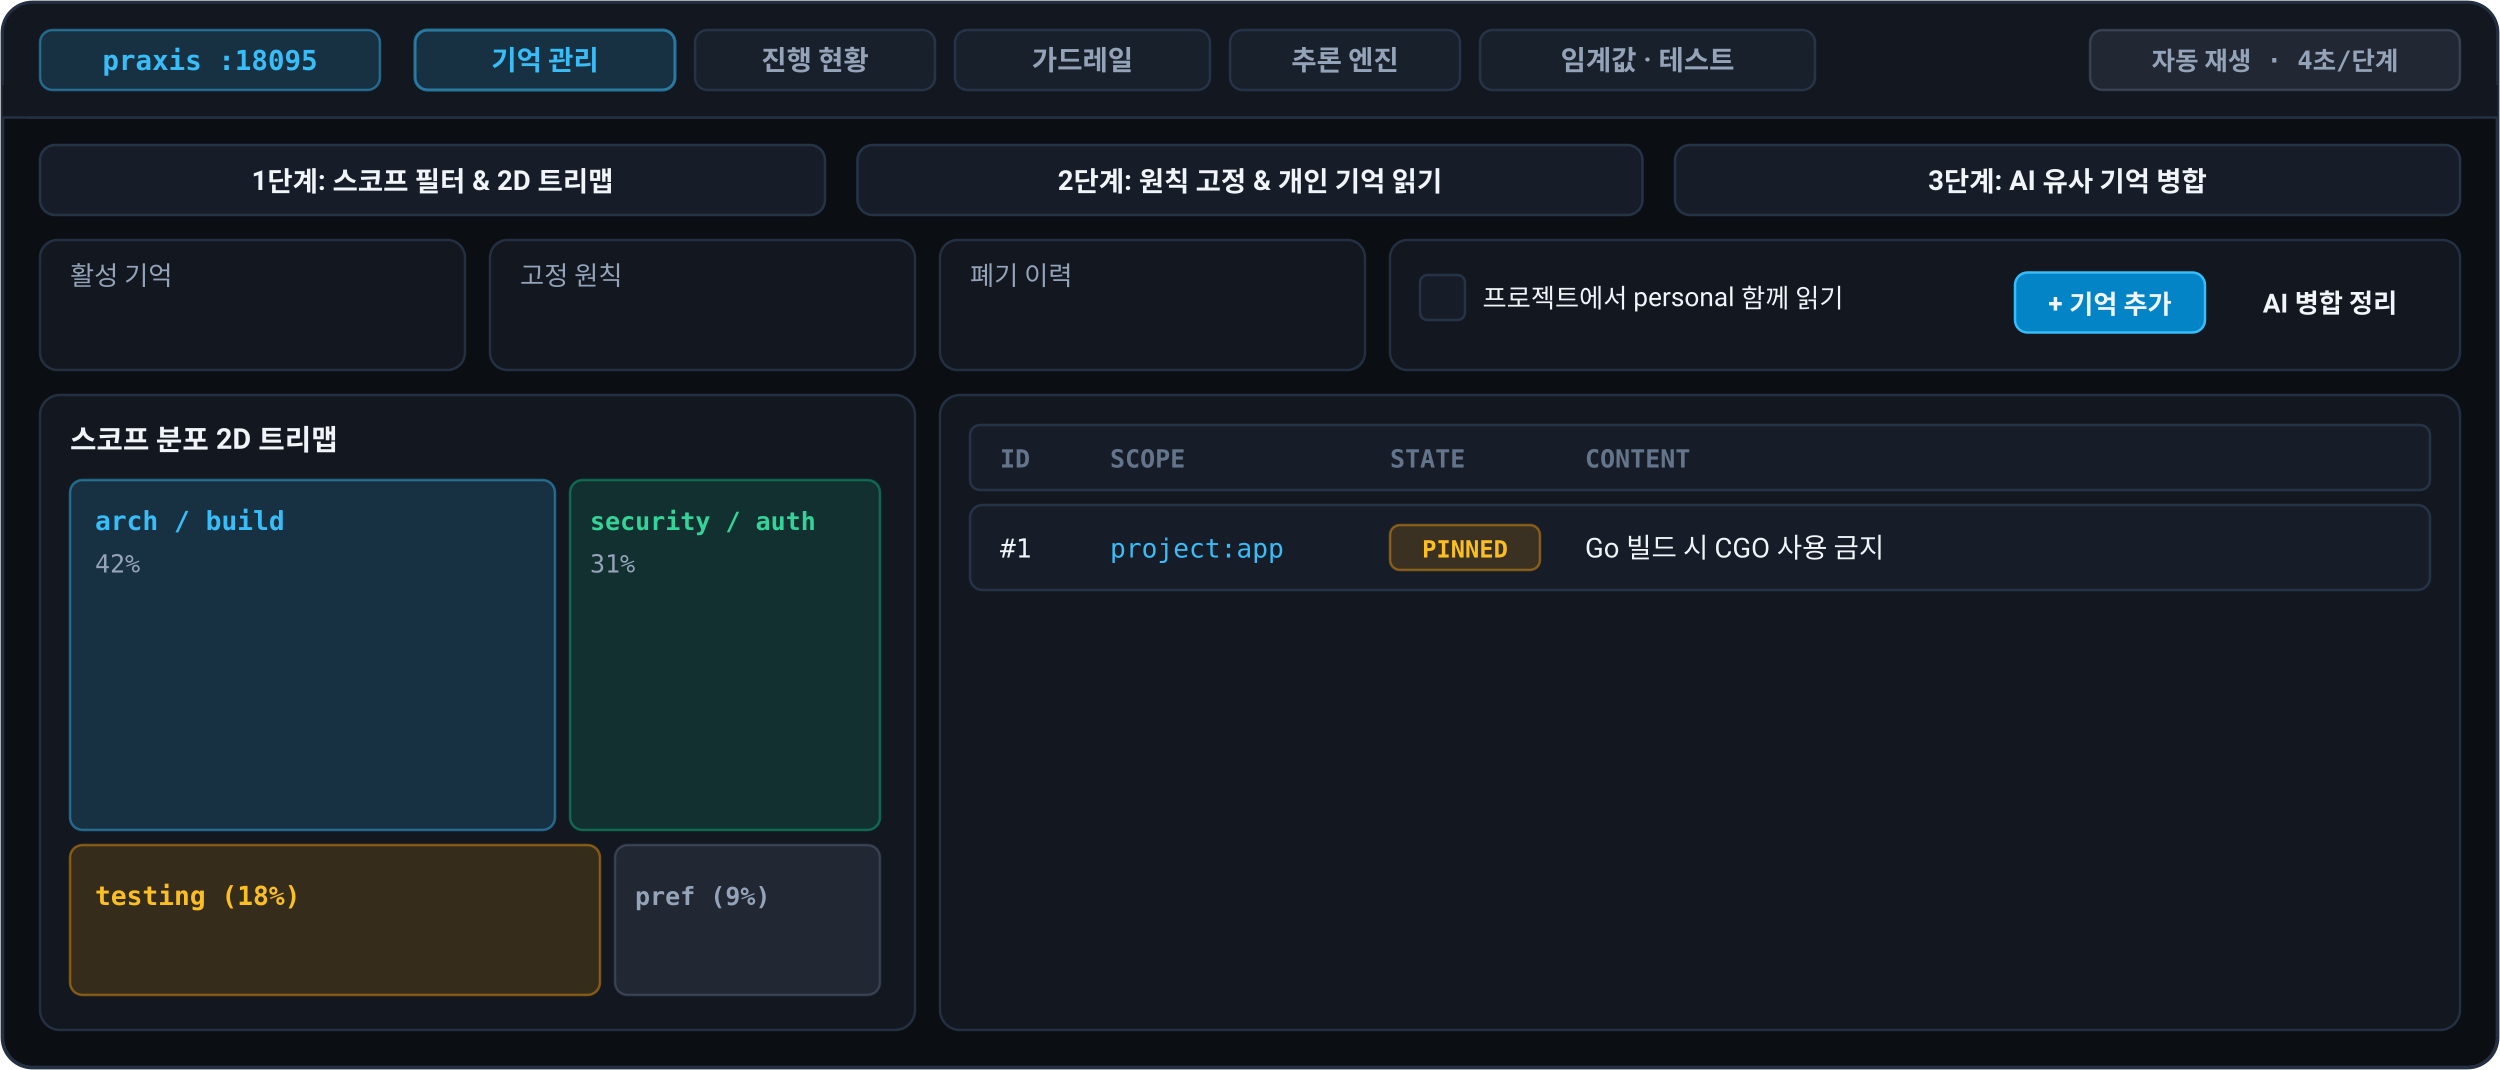
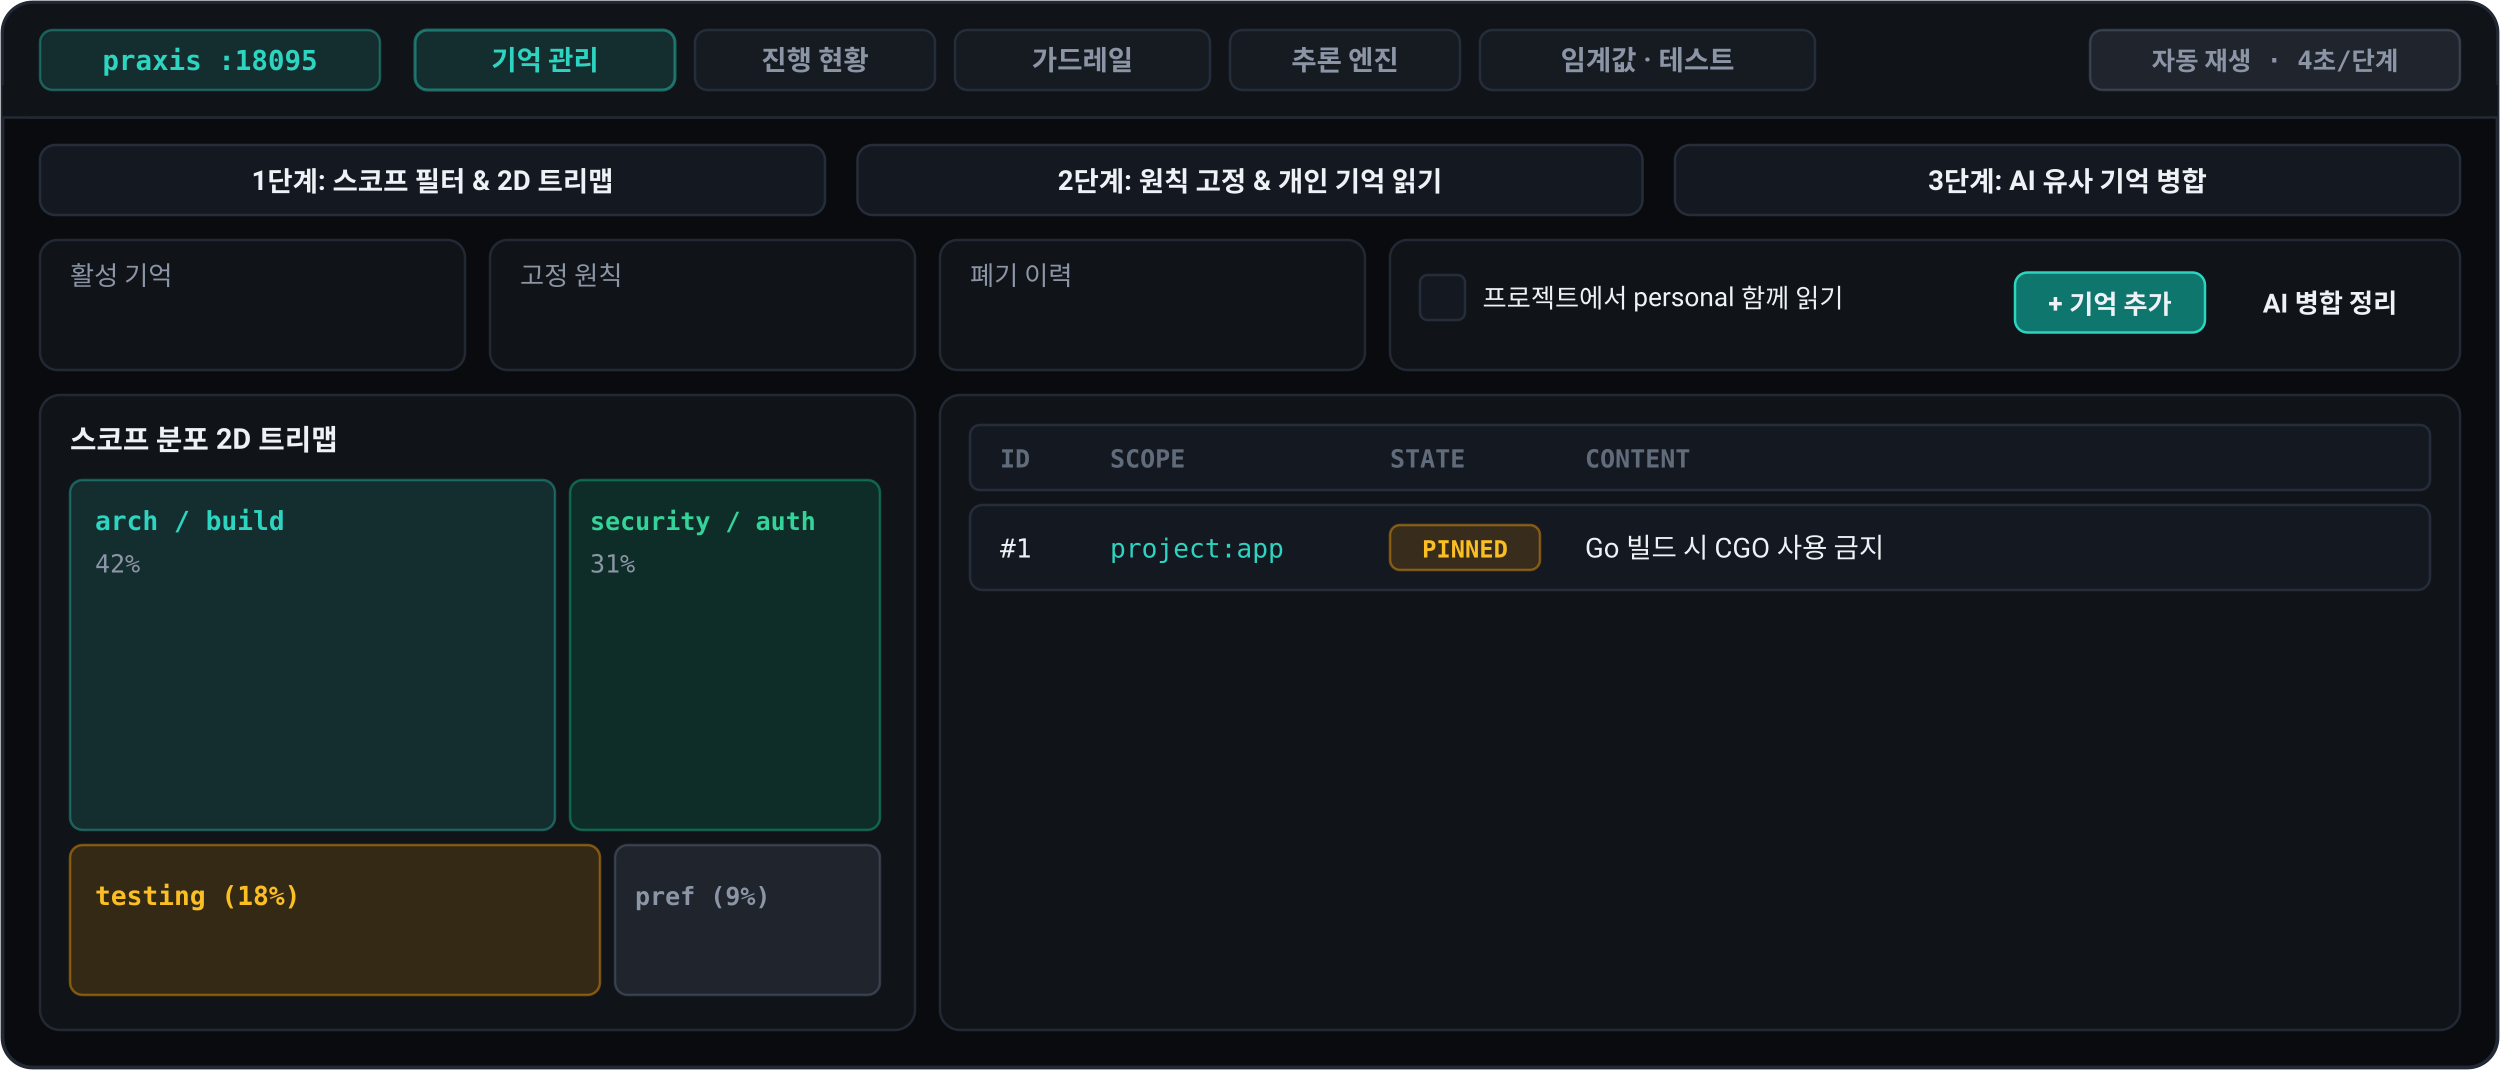
<svg xmlns="http://www.w3.org/2000/svg" viewBox="0 0 1000 428" width="100%" height="100%" role="img" aria-label="웹 콘솔 기억 관리 탭 동작 시뮬레이션">
  <style>
-     .outer { fill: #0b0e13; stroke: #243041; stroke-width: 1.5; }
-     .topbar { fill: #121720; stroke: #243041; stroke-width: 1; }
-     .card { fill: #121720; stroke: #243041; stroke-width: 1; }
-     .sub { fill: #161d28; stroke: #263346; stroke-width: 1; }
-     .sub-hi { fill: rgba(56, 189, 248, 0.10); stroke: rgba(56, 189, 248, 0.45); stroke-width: 1.2; }
+     .outer { fill: #090b0e; stroke: #222934; stroke-width: 1.5; }
+     .topbar { fill: #101318; stroke: #222934; stroke-width: 1; }
+     .card { fill: #101318; stroke: #222934; stroke-width: 1; }
+     .sub { fill: #141820; stroke: #252d3a; stroke-width: 1; }
+     .sub-hi { fill: rgba(45, 212, 191, 0.10); stroke: rgba(45, 212, 191, 0.36); stroke-width: 1.2; }
    .sub-ok { fill: rgba(16, 185, 129, 0.10); stroke: rgba(16, 185, 129, 0.45); stroke-width: 1.2; }
    .sub-warn { fill: rgba(245, 158, 11, 0.10); stroke: rgba(245, 158, 11, 0.45); stroke-width: 1.2; }
    .sub-err { fill: rgba(239, 68, 68, 0.10); stroke: rgba(239, 68, 68, 0.48); stroke-width: 1.2; }
-     .pill-idle { fill: #18202c; stroke: #263346; stroke-width: 1; }
-     .pill-act { fill: rgba(56, 189, 248, 0.16); stroke: rgba(56, 189, 248, 0.55); stroke-width: 1.2; }
+     .pill-idle { fill: #161b22; stroke: #252d3a; stroke-width: 1; }
+     .pill-act { fill: rgba(45, 212, 191, 0.14); stroke: rgba(45, 212, 191, 0.46); stroke-width: 1.2; }
    .b-ok { fill: rgba(16, 185, 129, 0.16); stroke: rgba(16, 185, 129, 0.45); stroke-width: 1; }
    .b-err { fill: rgba(239, 68, 68, 0.16); stroke: rgba(239, 68, 68, 0.45); stroke-width: 1; }
    .b-warn { fill: rgba(245, 158, 11, 0.16); stroke: rgba(245, 158, 11, 0.45); stroke-width: 1; }
-     .b-info { fill: rgba(56, 189, 248, 0.16); stroke: rgba(56, 189, 248, 0.45); stroke-width: 1; }
+     .b-info { fill: rgba(45, 212, 191, 0.14); stroke: rgba(45, 212, 191, 0.36); stroke-width: 1; }
    .b-mut { fill: rgba(100, 116, 139, 0.18); stroke: rgba(100, 116, 139, 0.4); stroke-width: 1; }
    .sans { font-family: -apple-system, BlinkMacSystemFont, "Segoe UI", "Apple SD Gothic Neo", "Noto Sans KR", "Malgun Gothic", Roboto, sans-serif; }
    .mono { font-family: "JetBrains Mono", "SF Mono", Menlo, Consolas, monospace; }
-     .t-pri { fill: #f1f5f9; }
-     .t-sec { fill: #94a3b8; }
-     .t-mut { fill: #64748b; }
-     .t-acc { fill: #38bdf8; }
+     .t-pri { fill: #eef2f6; }
+     .t-sec { fill: #8b95a5; }
+     .t-mut { fill: #606b7b; }
+     .t-acc { fill: #2dd4bf; }
    .t-ok { fill: #34d399; }
    .t-warn { fill: #fbbf24; }
    .t-err { fill: #f87171; }
-     .btn-pri { fill: #0284c7; stroke: #38bdf8; stroke-width: 1; }
+     .btn-pri { fill: #0f766e; stroke: #2dd4bf; stroke-width: 1; }

    /* 12s loop across 3 frames (4s per frame) */
    .f1, .f2, .f3 { opacity: 0; }
    .f1 { animation: loop1 12s infinite; }
    .f2 { animation: loop2 12s infinite; }
    .f3 { animation: loop3 12s infinite; }
    @keyframes loop1 { 0%, 31% { opacity: 1; } 34%, 100% { opacity: 0; } }
    @keyframes loop2 { 0%, 32% { opacity: 0; } 34%, 65% { opacity: 1; } 68%, 100% { opacity: 0; } }
    @keyframes loop3 { 0%, 66% { opacity: 0; } 68%, 98% { opacity: 1; } 100% { opacity: 0; } }
  </style>
  <rect class="outer" x="1" y="1" width="998" height="426" rx="12" />
  <rect class="topbar" x="1" y="1" width="998" height="46" rx="12" />
-   <rect x="1" y="34" width="998" height="13" fill="#121720" />
-   <line x1="1" y1="47" x2="999" y2="47" stroke="#243041" stroke-width="1" />
+   <rect x="1" y="34" width="998" height="13" fill="#101318" />
+   <line x1="1" y1="47" x2="999" y2="47" stroke="#222934" stroke-width="1" />
  <rect class="b-info" x="16" y="12" width="136" height="24" rx="5" />
  <text x="84" y="28" text-anchor="middle" class="mono t-acc" font-size="11" font-weight="700">praxis :18095</text>
  <rect class="pill-act" x="166" y="12" width="104" height="24" rx="5" />
  <text x="218.0" y="28" text-anchor="middle" class="sans t-acc" font-size="11" font-weight="700">기억 관리</text>
  <rect class="pill-idle" x="278" y="12" width="96" height="24" rx="5" />
  <text x="326.0" y="28" text-anchor="middle" class="sans t-sec" font-size="11" font-weight="600">진행 현황</text>
  <rect class="pill-idle" x="382" y="12" width="102" height="24" rx="5" />
  <text x="433.0" y="28" text-anchor="middle" class="sans t-sec" font-size="11" font-weight="600">가드레일</text>
  <rect class="pill-idle" x="492" y="12" width="92" height="24" rx="5" />
  <text x="538.0" y="28" text-anchor="middle" class="sans t-sec" font-size="11" font-weight="600">추론 엔진</text>
  <rect class="pill-idle" x="592" y="12" width="134" height="24" rx="5" />
  <text x="659.0" y="28" text-anchor="middle" class="sans t-sec" font-size="11" font-weight="600">임계값 · 테스트</text>
  <rect class="b-mut" x="836" y="12" width="148" height="24" rx="5" />
  <text x="910" y="28" text-anchor="middle" class="mono t-sec" font-size="10.2" font-weight="600">자동 재생 · 4초/단계</text>
  <rect class="sub" x="16" y="58" width="314" height="28" rx="6" />
  <g class="f1">
    <rect class="sub-hi" x="16" y="58" width="314" height="28" rx="6" />
  </g>
  <text x="173" y="76" text-anchor="middle" class="sans t-pri" font-size="11" font-weight="600">1단계: 스코프 필터 &amp; 2D 트리맵</text>
  <rect class="sub" x="343" y="58" width="314" height="28" rx="6" />
  <g class="f2">
    <rect class="sub-hi" x="343" y="58" width="314" height="28" rx="6" />
  </g>
  <text x="500" y="76" text-anchor="middle" class="sans t-pri" font-size="11" font-weight="600">2단계: 원칙 고정 &amp; 개인 기억 읽기</text>
  <rect class="sub" x="670" y="58" width="314" height="28" rx="6" />
  <g class="f3">
    <rect class="sub-hi" x="670" y="58" width="314" height="28" rx="6" />
  </g>
  <text x="827" y="76" text-anchor="middle" class="sans t-pri" font-size="11" font-weight="600">3단계: AI 유사 기억 병합</text>
  <rect class="card" x="16" y="96" width="170" height="52" rx="7" />
  <text x="28" y="114" class="sans t-sec" font-size="10.5">활성 기억</text>
  <text x="28" y="138" class="mono t-ok f1" font-size="18" font-weight="700">14</text>
  <text x="28" y="138" class="mono t-ok f2" font-size="18" font-weight="700">15</text>
  <text x="28" y="138" class="mono t-ok f3" font-size="18" font-weight="700">14</text>
  <rect class="card" x="196" y="96" width="170" height="52" rx="7" />
  <text x="208" y="114" class="sans t-sec" font-size="10.5">고정 원칙</text>
  <text x="208" y="138" class="mono t-warn f1" font-size="18" font-weight="700">3</text>
  <text x="208" y="138" class="mono t-warn f2" font-size="18" font-weight="700">4</text>
  <text x="208" y="138" class="mono t-warn f3" font-size="18" font-weight="700">4</text>
  <rect class="card" x="376" y="96" width="170" height="52" rx="7" />
  <text x="388" y="114" class="sans t-sec" font-size="10.5">폐기 이력</text>
  <text x="388" y="138" class="mono t-sec f1" font-size="18" font-weight="700">4</text>
  <text x="388" y="138" class="mono t-sec f2" font-size="18" font-weight="700">4</text>
  <text x="388" y="138" class="mono t-acc f3" font-size="18" font-weight="700">6</text>
  <rect class="card" x="556" y="96" width="428" height="52" rx="7" />
  <rect class="sub" x="568" y="110" width="18" height="18" rx="3" />
  <g class="f2">
    <rect class="b-info" x="568" y="110" width="18" height="18" rx="3" />
-     <path d="M572 119 L576 123 L582 115" fill="none" stroke="#38bdf8" stroke-width="2" />
+     <path d="M572 119 L576 123 L582 115" fill="none" stroke="#2dd4bf" stroke-width="2" />
  </g>
  <g class="f3">
    <rect class="b-info" x="568" y="110" width="18" height="18" rx="3" />
-     <path d="M572 119 L576 123 L582 115" fill="none" stroke="#38bdf8" stroke-width="2" />
+     <path d="M572 119 L576 123 L582 115" fill="none" stroke="#2dd4bf" stroke-width="2" />
  </g>
  <text x="593" y="123" class="sans t-pri" font-size="10.5">프로젝트에서 personal 함께 읽기</text>
  <rect class="btn-pri" x="806" y="109" width="76" height="24" rx="5" />
  <text x="844" y="125" text-anchor="middle" class="sans t-pri" font-size="10.5" font-weight="700">+ 기억 추가</text>
  <rect class="pill-idle f1" x="890" y="109" width="84" height="24" rx="5" />
  <rect class="pill-idle f2" x="890" y="109" width="84" height="24" rx="5" />
  <rect class="pill-act f3" x="890" y="109" width="84" height="24" rx="5" />
  <text x="932" y="125" text-anchor="middle" class="sans t-pri" font-size="10.5" font-weight="600">AI 병합 정리</text>
  <rect class="card" x="16" y="158" width="350" height="254" rx="8" />
  <text x="28" y="180" class="sans t-pri" font-size="11.5" font-weight="700">스코프 분포 2D 트리맵</text>
  <rect class="b-info" x="28" y="192" width="194" height="140" rx="5" />
  <text x="38" y="212" class="mono t-acc" font-size="10.5" font-weight="700">arch / build</text>
  <text x="38" y="229" class="mono t-sec" font-size="10">42%</text>
  <rect class="b-ok" x="228" y="192" width="124" height="140" rx="5" />
  <text x="236" y="212" class="mono t-ok" font-size="10" font-weight="700">security / auth</text>
  <text x="236" y="229" class="mono t-sec" font-size="10">31%</text>
  <rect class="b-warn" x="28" y="338" width="212" height="60" rx="5" />
  <text x="38" y="362" class="mono t-warn" font-size="10.5" font-weight="700">testing (18%)</text>
  <rect class="b-mut" x="246" y="338" width="106" height="60" rx="5" />
  <text x="254" y="362" class="mono t-sec" font-size="10" font-weight="700">pref (9%)</text>
  <rect class="card" x="376" y="158" width="608" height="254" rx="8" />
  <rect class="sub" x="388" y="170" width="584" height="26" rx="4" />
  <text x="400" y="187" class="mono t-mut" font-size="10" font-weight="700">ID</text>
  <text x="444" y="187" class="mono t-mut" font-size="10" font-weight="700">SCOPE</text>
  <text x="556" y="187" class="mono t-mut" font-size="10" font-weight="700">STATE</text>
  <text x="634" y="187" class="mono t-mut" font-size="10" font-weight="700">CONTENT</text>
  <rect class="sub" x="388" y="202" width="584" height="34" rx="5" />
  <text x="400" y="223" class="mono t-pri" font-size="10.5">#1</text>
  <text x="444" y="223" class="mono t-acc" font-size="10.5">project:app</text>
  <rect class="b-warn" x="556" y="210" width="60" height="18" rx="4" />
  <text x="586" y="223" text-anchor="middle" class="mono t-warn" font-size="9.5" font-weight="700">PINNED</text>
  <text x="634" y="223" class="sans t-pri" font-size="11">Go 빌드 시 CGO 사용 금지</text>
  <g class="f1">
    <rect class="sub" x="388" y="242" width="584" height="34" rx="5" />
    <text x="400" y="263" class="mono t-pri" font-size="10.5">#4</text>
    <text x="444" y="263" class="mono t-acc" font-size="10.5">project:app</text>
    <rect class="b-ok" x="556" y="250" width="60" height="18" rx="4" />
    <text x="586" y="263" text-anchor="middle" class="mono t-ok" font-size="9.5" font-weight="700">ACTIVE</text>
    <text x="634" y="263" class="sans t-pri" font-size="11">HttpOnly 세션 쿠키 인증 사용</text>
    <rect class="sub" x="388" y="282" width="584" height="34" rx="5" />
    <text x="400" y="303" class="mono t-pri" font-size="10.5">#7</text>
    <text x="444" y="303" class="mono t-acc" font-size="10.5">project:app</text>
    <rect class="b-ok" x="556" y="290" width="60" height="18" rx="4" />
    <text x="586" y="303" text-anchor="middle" class="mono t-ok" font-size="9.5" font-weight="700">ACTIVE</text>
    <text x="634" y="303" class="sans t-pri" font-size="11">단위 테스트는 테이블 기반 패턴 사용</text>
    <rect class="sub" x="388" y="322" width="584" height="34" rx="5" />
    <text x="400" y="343" class="mono t-pri" font-size="10.5">#9</text>
    <text x="444" y="343" class="mono t-acc" font-size="10.5">project:app</text>
    <rect class="b-ok" x="556" y="330" width="60" height="18" rx="4" />
    <text x="586" y="343" text-anchor="middle" class="mono t-ok" font-size="9.5" font-weight="700">ACTIVE</text>
    <text x="634" y="343" class="sans t-pri" font-size="11">테스트 케이스를 테이블 스펙으로 묶어 작성</text>
  </g>
  <g class="f2">
    <rect class="sub-hi" x="388" y="242" width="584" height="34" rx="5" />
    <text x="400" y="263" class="mono t-pri" font-size="10.5">#4</text>
    <text x="444" y="263" class="mono t-acc" font-size="10.5">project:app</text>
    <rect class="b-warn" x="556" y="250" width="60" height="18" rx="4" />
    <text x="586" y="263" text-anchor="middle" class="mono t-warn" font-size="9.5" font-weight="700">PINNED</text>
    <text x="634" y="263" class="sans t-pri" font-size="11" font-weight="600">HttpOnly 세션 쿠키 인증 사용</text>
    <rect class="sub-ok" x="388" y="282" width="584" height="34" rx="5" />
    <text x="400" y="303" class="mono t-ok" font-size="10.5">#12</text>
    <text x="444" y="303" class="mono t-ok" font-size="10.5">personal</text>
    <rect class="b-ok" x="556" y="290" width="60" height="18" rx="4" />
    <text x="586" y="303" text-anchor="middle" class="mono t-ok" font-size="9.5" font-weight="700">INCLUDED</text>
    <text x="634" y="303" class="sans t-ok" font-size="11" font-weight="600">견과류 알레르기 — 땅콩 재료 제외</text>
  </g>
  <g class="f3">
    <rect class="sub" x="388" y="242" width="584" height="34" rx="5" />
    <text x="400" y="263" class="mono t-pri" font-size="10.5">#4</text>
    <text x="444" y="263" class="mono t-acc" font-size="10.5">project:app</text>
    <rect class="b-warn" x="556" y="250" width="60" height="18" rx="4" />
    <text x="586" y="263" text-anchor="middle" class="mono t-warn" font-size="9.5" font-weight="700">PINNED</text>
    <text x="634" y="263" class="sans t-pri" font-size="11">HttpOnly 세션 쿠키 인증 사용</text>
    <rect class="sub-ok" x="388" y="282" width="584" height="34" rx="5" />
    <text x="400" y="303" class="mono t-ok" font-size="10.5">#15</text>
    <text x="444" y="303" class="mono t-acc" font-size="10.5">project:app</text>
    <rect class="b-info" x="556" y="290" width="60" height="18" rx="4" />
    <text x="586" y="303" text-anchor="middle" class="mono t-acc" font-size="9.5" font-weight="700">MERGED</text>
    <text x="634" y="303" class="sans t-ok" font-size="11" font-weight="600">[#15] 단위 테스트는 테이블 스펙 패턴으로 작성</text>
    <rect class="sub-hi" x="388" y="328" width="584" height="70" rx="6" />
    <text x="404" y="352" class="sans t-acc" font-size="11.5" font-weight="700">AI 중복 병합 제안</text>
    <text x="404" y="376" class="sans t-pri" font-size="11">유사 규칙 #7 + #9 병합 -&gt; #15 단일 규칙 유지</text>
    <rect class="btn-pri" x="866" y="356" width="92" height="26" rx="5" />
    <text x="912" y="373" text-anchor="middle" class="sans t-pri" font-size="10.5" font-weight="700">병합 적용</text>
  </g>
</svg>
